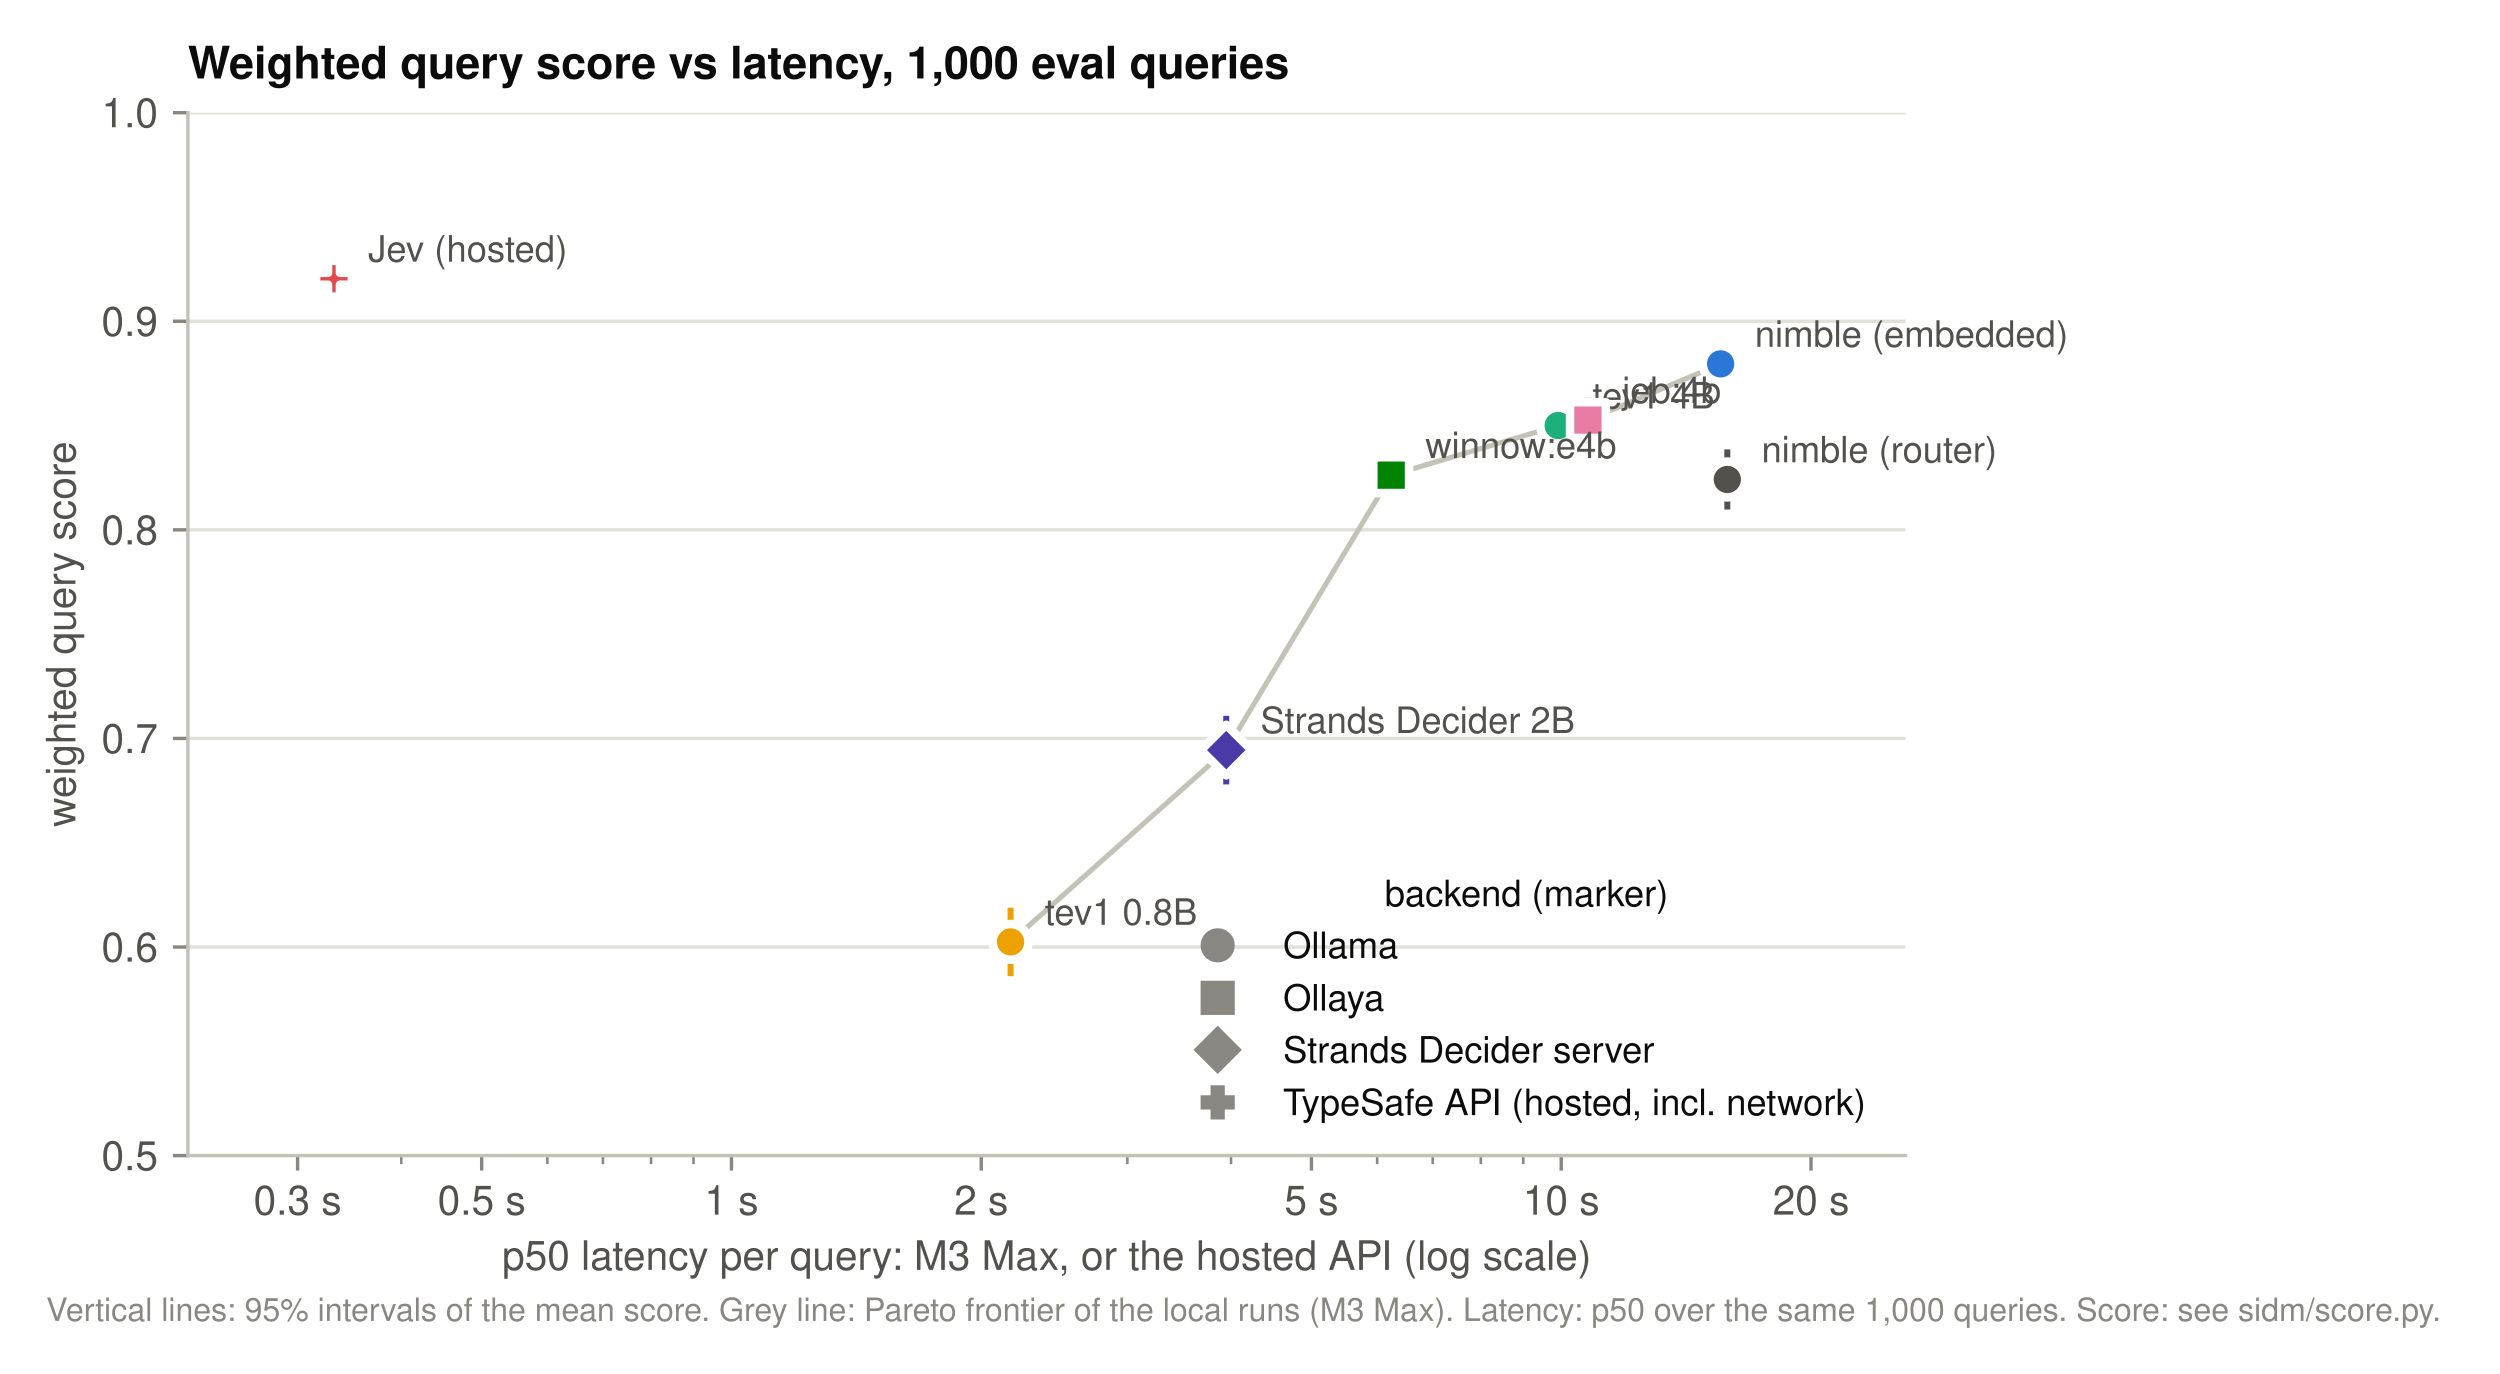
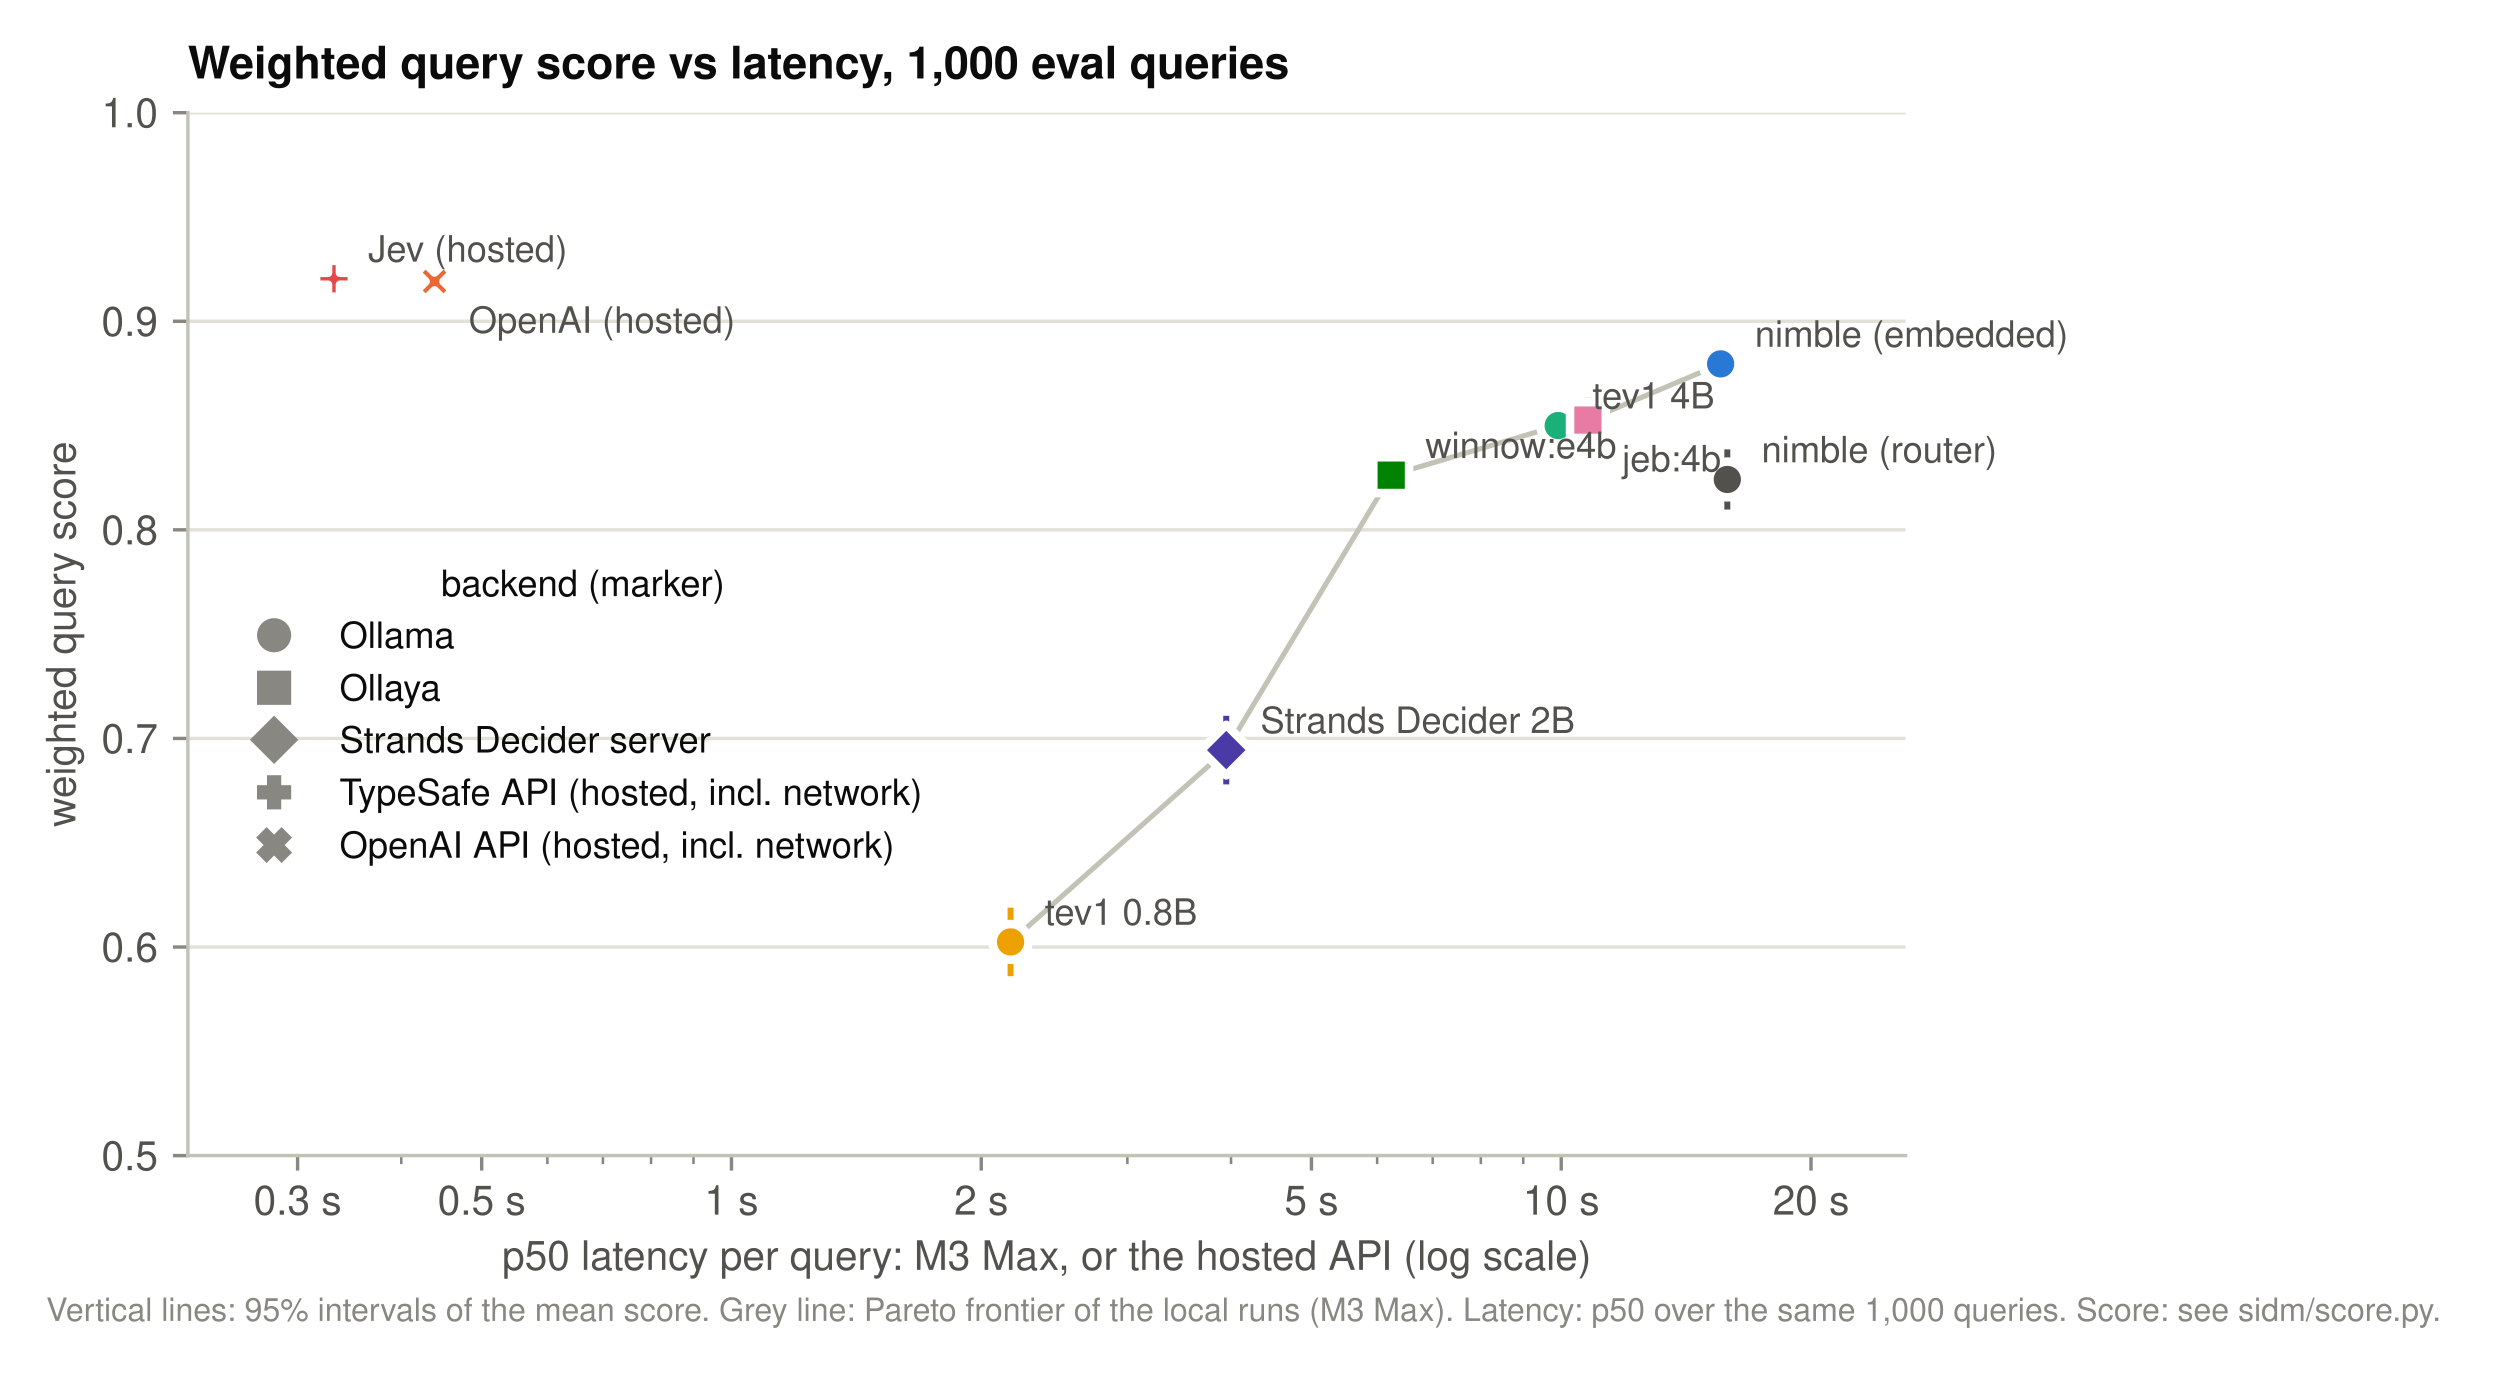
<svg xmlns="http://www.w3.org/2000/svg" xmlns:xlink="http://www.w3.org/1999/xlink" width="584.743pt" height="321.37pt" viewBox="0 0 584.743 321.37" version="1.1">
  <defs>
    <style type="text/css">*{stroke-linejoin: round; stroke-linecap: butt}</style>
  </defs>
  <g id="figure_1">
    <g id="patch_1">
      <path d="M 0 321.37  L 584.743 321.37  L 584.743 0  L 0 0  z " style="fill: #ffffff" />
    </g>
    <g id="axes_1">
      <g id="patch_2">
        <path d="M 43.944 270.293  L 445.704 270.293  L 445.704 26.357  L 43.944 26.357  z " style="fill: #ffffff" />
      </g>
      <g id="matplotlib.axis_1">
        <g id="xtick_1">
          <g id="line2d_1">
            <defs>
              <path id="mfe48f117c4" d="M 0 0  L 0 3.5  " style="stroke: #898781; stroke-width: 0.8" />
            </defs>
            <g>
              <use xlink:href="#mfe48f117c4" x="69.609" y="270.293" style="fill: #898781; stroke: #898781; stroke-width: 0.8" />
            </g>
          </g>
          <g id="text_1">
            <text style="fill: #52514e; font: 9.5px 'Helvetica', 'Arial', 'DejaVu Sans', 'Bitstream Vera Sans', 'Computer Modern Sans Serif', 'Lucida Grande', 'Verdana', 'Geneva', 'Lucid', 'Avant Garde', sans-serif; text-anchor: middle" x="69.609" y="284.107" transform="rotate(-0 69.60887 284.1075)">0.3 s</text>
          </g>
        </g>
        <g id="xtick_2">
          <g id="line2d_2">
            <g>
              <use xlink:href="#mfe48f117c4" x="112.665" y="270.293" style="fill: #898781; stroke: #898781; stroke-width: 0.8" />
            </g>
          </g>
          <g id="text_2">
            <text style="fill: #52514e; font: 9.5px 'Helvetica', 'Arial', 'DejaVu Sans', 'Bitstream Vera Sans', 'Computer Modern Sans Serif', 'Lucida Grande', 'Verdana', 'Geneva', 'Lucid', 'Avant Garde', sans-serif; text-anchor: middle" x="112.665" y="284.107" transform="rotate(-0 112.6649 284.1075)">0.5 s</text>
          </g>
        </g>
        <g id="xtick_3">
          <g id="line2d_3">
            <g>
              <use xlink:href="#mfe48f117c4" x="171.088" y="270.293" style="fill: #898781; stroke: #898781; stroke-width: 0.8" />
            </g>
          </g>
          <g id="text_3">
            <text style="fill: #52514e; font: 9.5px 'Helvetica', 'Arial', 'DejaVu Sans', 'Bitstream Vera Sans', 'Computer Modern Sans Serif', 'Lucida Grande', 'Verdana', 'Geneva', 'Lucid', 'Avant Garde', sans-serif; text-anchor: middle" x="171.088" y="284.107" transform="rotate(-0 171.0883 284.1075)">1 s</text>
          </g>
        </g>
        <g id="xtick_4">
          <g id="line2d_4">
            <g>
              <use xlink:href="#mfe48f117c4" x="229.512" y="270.293" style="fill: #898781; stroke: #898781; stroke-width: 0.8" />
            </g>
          </g>
          <g id="text_4">
            <text style="fill: #52514e; font: 9.5px 'Helvetica', 'Arial', 'DejaVu Sans', 'Bitstream Vera Sans', 'Computer Modern Sans Serif', 'Lucida Grande', 'Verdana', 'Geneva', 'Lucid', 'Avant Garde', sans-serif; text-anchor: middle" x="229.512" y="284.107" transform="rotate(-0 229.5117 284.1075)">2 s</text>
          </g>
        </g>
        <g id="xtick_5">
          <g id="line2d_5">
            <g>
              <use xlink:href="#mfe48f117c4" x="306.743" y="270.293" style="fill: #898781; stroke: #898781; stroke-width: 0.8" />
            </g>
          </g>
          <g id="text_5">
            <text style="fill: #52514e; font: 9.5px 'Helvetica', 'Arial', 'DejaVu Sans', 'Bitstream Vera Sans', 'Computer Modern Sans Serif', 'Lucida Grande', 'Verdana', 'Geneva', 'Lucid', 'Avant Garde', sans-serif; text-anchor: middle" x="306.743" y="284.107" transform="rotate(-0 306.7432 284.1075)">5 s</text>
          </g>
        </g>
        <g id="xtick_6">
          <g id="line2d_6">
            <g>
              <use xlink:href="#mfe48f117c4" x="365.167" y="270.293" style="fill: #898781; stroke: #898781; stroke-width: 0.8" />
            </g>
          </g>
          <g id="text_6">
            <text style="fill: #52514e; font: 9.5px 'Helvetica', 'Arial', 'DejaVu Sans', 'Bitstream Vera Sans', 'Computer Modern Sans Serif', 'Lucida Grande', 'Verdana', 'Geneva', 'Lucid', 'Avant Garde', sans-serif; text-anchor: middle" x="365.167" y="284.107" transform="rotate(-0 365.1666 284.1075)">10 s</text>
          </g>
        </g>
        <g id="xtick_7">
          <g id="line2d_7">
            <g>
              <use xlink:href="#mfe48f117c4" x="423.59" y="270.293" style="fill: #898781; stroke: #898781; stroke-width: 0.8" />
            </g>
          </g>
          <g id="text_7">
            <text style="fill: #52514e; font: 9.5px 'Helvetica', 'Arial', 'DejaVu Sans', 'Bitstream Vera Sans', 'Computer Modern Sans Serif', 'Lucida Grande', 'Verdana', 'Geneva', 'Lucid', 'Avant Garde', sans-serif; text-anchor: middle" x="423.59" y="284.107" transform="rotate(-0 423.59 284.1075)">20 s</text>
          </g>
        </g>
        <g id="xtick_8">
          <g id="line2d_8">
            <defs>
              <path id="m65a0caf0b0" d="M 0 0  L 0 2  " style="stroke: #898781; stroke-width: 0.6" />
            </defs>
            <g>
              <use xlink:href="#m65a0caf0b0" x="93.857" y="270.293" style="fill: #898781; stroke: #898781; stroke-width: 0.6" />
            </g>
          </g>
        </g>
        <g id="xtick_9">
          <g id="line2d_9">
            <g>
              <use xlink:href="#m65a0caf0b0" x="128.032" y="270.293" style="fill: #898781; stroke: #898781; stroke-width: 0.6" />
            </g>
          </g>
        </g>
        <g id="xtick_10">
          <g id="line2d_10">
            <g>
              <use xlink:href="#m65a0caf0b0" x="141.025" y="270.293" style="fill: #898781; stroke: #898781; stroke-width: 0.6" />
            </g>
          </g>
        </g>
        <g id="xtick_11">
          <g id="line2d_11">
            <g>
              <use xlink:href="#m65a0caf0b0" x="152.28" y="270.293" style="fill: #898781; stroke: #898781; stroke-width: 0.6" />
            </g>
          </g>
        </g>
        <g id="xtick_12">
          <g id="line2d_12">
            <g>
              <use xlink:href="#m65a0caf0b0" x="162.208" y="270.293" style="fill: #898781; stroke: #898781; stroke-width: 0.6" />
            </g>
          </g>
        </g>
        <g id="xtick_13">
          <g id="line2d_13">
            <g>
              <use xlink:href="#m65a0caf0b0" x="263.687" y="270.293" style="fill: #898781; stroke: #898781; stroke-width: 0.6" />
            </g>
          </g>
        </g>
        <g id="xtick_14">
          <g id="line2d_14">
            <g>
              <use xlink:href="#m65a0caf0b0" x="287.935" y="270.293" style="fill: #898781; stroke: #898781; stroke-width: 0.6" />
            </g>
          </g>
        </g>
        <g id="xtick_15">
          <g id="line2d_15">
            <g>
              <use xlink:href="#m65a0caf0b0" x="322.111" y="270.293" style="fill: #898781; stroke: #898781; stroke-width: 0.6" />
            </g>
          </g>
        </g>
        <g id="xtick_16">
          <g id="line2d_16">
            <g>
              <use xlink:href="#m65a0caf0b0" x="335.103" y="270.293" style="fill: #898781; stroke: #898781; stroke-width: 0.6" />
            </g>
          </g>
        </g>
        <g id="xtick_17">
          <g id="line2d_17">
            <g>
              <use xlink:href="#m65a0caf0b0" x="346.358" y="270.293" style="fill: #898781; stroke: #898781; stroke-width: 0.6" />
            </g>
          </g>
        </g>
        <g id="xtick_18">
          <g id="line2d_18">
            <g>
              <use xlink:href="#m65a0caf0b0" x="356.286" y="270.293" style="fill: #898781; stroke: #898781; stroke-width: 0.6" />
            </g>
          </g>
        </g>
        <g id="text_8">
          <text style="fill: #52514e; font: 9.5px 'Helvetica', 'Arial', 'DejaVu Sans', 'Bitstream Vera Sans', 'Computer Modern Sans Serif', 'Lucida Grande', 'Verdana', 'Geneva', 'Lucid', 'Avant Garde', sans-serif; text-anchor: middle" x="244.824" y="297.014" transform="rotate(-0 244.8239 297.0137)">p50 latency per query: M3 Max, or the hosted API (log scale)</text>
        </g>
      </g>
      <g id="matplotlib.axis_2">
        <g id="ytick_1">
          <g id="line2d_19">
            <path d="M 43.944 270.293  L 445.704 270.293  " clip-path="url(#p7a59d0e3da)" style="fill: none; stroke: #e1e0d9; stroke-width: 0.8; stroke-linecap: square" />
          </g>
          <g id="line2d_20">
            <defs>
              <path id="mfbda704cc7" d="M 0 0  L -3.5 0  " style="stroke: #898781; stroke-width: 0.8" />
            </defs>
            <g>
              <use xlink:href="#mfbda704cc7" x="43.944" y="270.293" style="fill: #898781; stroke: #898781; stroke-width: 0.8" />
            </g>
          </g>
          <g id="text_9">
            <text style="fill: #52514e; font: 9.5px 'Helvetica', 'Arial', 'DejaVu Sans', 'Bitstream Vera Sans', 'Computer Modern Sans Serif', 'Lucida Grande', 'Verdana', 'Geneva', 'Lucid', 'Avant Garde', sans-serif; text-anchor: end" x="36.944" y="273.7" transform="rotate(-0 36.94391 273.7001)">0.5</text>
          </g>
        </g>
        <g id="ytick_2">
          <g id="line2d_21">
            <path d="M 43.944 221.506  L 445.704 221.506  " clip-path="url(#p7a59d0e3da)" style="fill: none; stroke: #e1e0d9; stroke-width: 0.8; stroke-linecap: square" />
          </g>
          <g id="line2d_22">
            <g>
              <use xlink:href="#mfbda704cc7" x="43.944" y="221.506" style="fill: #898781; stroke: #898781; stroke-width: 0.8" />
            </g>
          </g>
          <g id="text_10">
            <text style="fill: #52514e; font: 9.5px 'Helvetica', 'Arial', 'DejaVu Sans', 'Bitstream Vera Sans', 'Computer Modern Sans Serif', 'Lucida Grande', 'Verdana', 'Geneva', 'Lucid', 'Avant Garde', sans-serif; text-anchor: end" x="36.944" y="224.913" transform="rotate(-0 36.94391 224.9129)">0.6</text>
          </g>
        </g>
        <g id="ytick_3">
          <g id="line2d_23">
            <path d="M 43.944 172.718  L 445.704 172.718  " clip-path="url(#p7a59d0e3da)" style="fill: none; stroke: #e1e0d9; stroke-width: 0.8; stroke-linecap: square" />
          </g>
          <g id="line2d_24">
            <g>
              <use xlink:href="#mfbda704cc7" x="43.944" y="172.718" style="fill: #898781; stroke: #898781; stroke-width: 0.8" />
            </g>
          </g>
          <g id="text_11">
            <text style="fill: #52514e; font: 9.5px 'Helvetica', 'Arial', 'DejaVu Sans', 'Bitstream Vera Sans', 'Computer Modern Sans Serif', 'Lucida Grande', 'Verdana', 'Geneva', 'Lucid', 'Avant Garde', sans-serif; text-anchor: end" x="36.944" y="176.126" transform="rotate(-0 36.94391 176.1257)">0.7</text>
          </g>
        </g>
        <g id="ytick_4">
          <g id="line2d_25">
            <path d="M 43.944 123.931  L 445.704 123.931  " clip-path="url(#p7a59d0e3da)" style="fill: none; stroke: #e1e0d9; stroke-width: 0.8; stroke-linecap: square" />
          </g>
          <g id="line2d_26">
            <g>
              <use xlink:href="#mfbda704cc7" x="43.944" y="123.931" style="fill: #898781; stroke: #898781; stroke-width: 0.8" />
            </g>
          </g>
          <g id="text_12">
            <text style="fill: #52514e; font: 9.5px 'Helvetica', 'Arial', 'DejaVu Sans', 'Bitstream Vera Sans', 'Computer Modern Sans Serif', 'Lucida Grande', 'Verdana', 'Geneva', 'Lucid', 'Avant Garde', sans-serif; text-anchor: end" x="36.944" y="127.339" transform="rotate(-0 36.94391 127.3385)">0.8</text>
          </g>
        </g>
        <g id="ytick_5">
          <g id="line2d_27">
            <path d="M 43.944 75.144  L 445.704 75.144  " clip-path="url(#p7a59d0e3da)" style="fill: none; stroke: #e1e0d9; stroke-width: 0.8; stroke-linecap: square" />
          </g>
          <g id="line2d_28">
            <g>
              <use xlink:href="#mfbda704cc7" x="43.944" y="75.144" style="fill: #898781; stroke: #898781; stroke-width: 0.8" />
            </g>
          </g>
          <g id="text_13">
            <text style="fill: #52514e; font: 9.5px 'Helvetica', 'Arial', 'DejaVu Sans', 'Bitstream Vera Sans', 'Computer Modern Sans Serif', 'Lucida Grande', 'Verdana', 'Geneva', 'Lucid', 'Avant Garde', sans-serif; text-anchor: end" x="36.944" y="78.551" transform="rotate(-0 36.94391 78.5513)">0.9</text>
          </g>
        </g>
        <g id="ytick_6">
          <g id="line2d_29">
            <path d="M 43.944 26.357  L 445.704 26.357  " clip-path="url(#p7a59d0e3da)" style="fill: none; stroke: #e1e0d9; stroke-width: 0.8; stroke-linecap: square" />
          </g>
          <g id="line2d_30">
            <g>
              <use xlink:href="#mfbda704cc7" x="43.944" y="26.357" style="fill: #898781; stroke: #898781; stroke-width: 0.8" />
            </g>
          </g>
          <g id="text_14">
            <text style="fill: #52514e; font: 9.5px 'Helvetica', 'Arial', 'DejaVu Sans', 'Bitstream Vera Sans', 'Computer Modern Sans Serif', 'Lucida Grande', 'Verdana', 'Geneva', 'Lucid', 'Avant Garde', sans-serif; text-anchor: end" x="36.944" y="29.764" transform="rotate(-0 36.94391 29.7641)">1.0</text>
          </g>
        </g>
        <g id="text_15">
          <text style="fill: #52514e; font: 9.5px 'Helvetica', 'Arial', 'DejaVu Sans', 'Bitstream Vera Sans', 'Computer Modern Sans Serif', 'Lucida Grande', 'Verdana', 'Geneva', 'Lucid', 'Avant Garde', sans-serif; text-anchor: middle" x="17.637" y="148.325" transform="rotate(-90 17.63703 148.3247)">weighted query score</text>
        </g>
      </g>
      <g id="line2d_31">
        <path d="M 236.371 220.312  L 286.814 175.445  L 325.395 111.141  L 364.461 99.536  L 371.412 98.256  L 402.452 85.111  " clip-path="url(#p7a59d0e3da)" style="fill: none; stroke: #c3c2b7; stroke-width: 1.2; stroke-linecap: square" />
      </g>
      <g id="LineCollection_1">
        <path d="M 78.119 68.632  L 78.119 61.768  " clip-path="url(#p7a59d0e3da)" style="fill: none; stroke: #e34948; stroke-width: 1.4" />
      </g>
      <g id="LineCollection_2">
+         <path d="M 101.635 69.313  L 101.635 62.359  " clip-path="url(#p7a59d0e3da)" style="fill: none; stroke: #eb6834; stroke-width: 1.4" />
+       </g>
+       <g id="LineCollection_3">
        <path d="M 402.452 90.05  L 402.452 80.173  " clip-path="url(#p7a59d0e3da)" style="fill: none; stroke: #2a78d6; stroke-width: 1.4" />
      </g>
-       <g id="LineCollection_3">
+       <g id="LineCollection_4">
        <path d="M 404.014 119.186  L 404.014 105.107  " clip-path="url(#p7a59d0e3da)" style="fill: none; stroke: #52514e; stroke-width: 1.4" />
      </g>
-       <g id="LineCollection_4">
+       <g id="LineCollection_5">
        <path d="M 364.461 104.115  L 364.461 94.957  " clip-path="url(#p7a59d0e3da)" style="fill: none; stroke: #1baf7a; stroke-width: 1.4" />
      </g>
-       <g id="LineCollection_5">
+       <g id="LineCollection_6">
        <path d="M 236.371 228.326  L 236.371 212.297  " clip-path="url(#p7a59d0e3da)" style="fill: none; stroke: #eda100; stroke-width: 1.4" />
      </g>
-       <g id="LineCollection_6">
+       <g id="LineCollection_7">
        <path d="M 371.412 103.47  L 371.412 93.043  " clip-path="url(#p7a59d0e3da)" style="fill: none; stroke: #e87ba4; stroke-width: 1.4" />
      </g>
-       <g id="LineCollection_7">
+       <g id="LineCollection_8">
        <path d="M 325.395 115.477  L 325.395 106.804  " clip-path="url(#p7a59d0e3da)" style="fill: none; stroke: #008300; stroke-width: 1.4" />
      </g>
-       <g id="LineCollection_8">
+       <g id="LineCollection_9">
        <path d="M 286.814 183.469  L 286.814 167.422  " clip-path="url(#p7a59d0e3da)" style="fill: none; stroke: #4a3aa7; stroke-width: 1.4" />
      </g>
      <g id="patch_3">
        <path d="M 43.944 270.293  L 43.944 26.357  " style="fill: none; stroke: #c3c2b7; stroke-width: 0.8; stroke-linejoin: miter; stroke-linecap: square" />
      </g>
      <g id="patch_4">
        <path d="M 43.944 270.293  L 445.704 270.293  " style="fill: none; stroke: #c3c2b7; stroke-width: 0.8; stroke-linejoin: miter; stroke-linecap: square" />
      </g>
      <g id="PathCollection_1">
        <defs>
          <path id="m55cbec0823" d="M -1.394 4.183  L 1.394 4.183  L 1.394 1.394  L 4.183 1.394  L 4.183 -1.394  L 1.394 -1.394  L 1.394 -4.183  L -1.394 -4.183  L -1.394 -1.394  L -4.183 -1.394  L -4.183 1.394  L -1.394 1.394  z " style="stroke: #ffffff; stroke-width: 2" />
        </defs>
        <g clip-path="url(#p7a59d0e3da)">
          <use xlink:href="#m55cbec0823" x="78.119" y="65.2" style="fill: #e34948; stroke: #ffffff; stroke-width: 2" />
        </g>
      </g>
+       <g id="PathCollection_2">
+         <defs>
+           <path id="m0b261c68a5" d="M -2.092 4.183  L 0 2.092  L 2.092 4.183  L 4.183 2.092  L 2.092 0  L 4.183 -2.092  L 2.092 -4.183  L 0 -2.092  L -2.092 -4.183  L -4.183 -2.092  L -2.092 0  L -4.183 2.092  z " style="stroke: #ffffff; stroke-width: 2" />
+         </defs>
+         <g clip-path="url(#p7a59d0e3da)">
+           <use xlink:href="#m0b261c68a5" x="101.635" y="65.836" style="fill: #eb6834; stroke: #ffffff; stroke-width: 2" />
+         </g>
+       </g>
+       <g id="PathCollection_3">
+         <defs>
+           <path id="m7345d1a104" d="M 0 4.183  C 1.109 4.183 2.174 3.743 2.958 2.958  C 3.743 2.174 4.183 1.109 4.183 0  C 4.183 -1.109 3.743 -2.174 2.958 -2.958  C 2.174 -3.743 1.109 -4.183 0 -4.183  C -1.109 -4.183 -2.174 -3.743 -2.958 -2.958  C -3.743 -2.174 -4.183 -1.109 -4.183 0  C -4.183 1.109 -3.743 2.174 -2.958 2.958  C -2.174 3.743 -1.109 4.183 0 4.183  z " style="stroke: #ffffff; stroke-width: 2" />
+         </defs>
+         <g clip-path="url(#p7a59d0e3da)">
+           <use xlink:href="#m7345d1a104" x="402.452" y="85.111" style="fill: #2a78d6; stroke: #ffffff; stroke-width: 2" />
+         </g>
+       </g>
+       <g id="PathCollection_4">
+         <defs>
+           <path id="md1af165ce3" d="M 0 4.183  C 1.109 4.183 2.174 3.743 2.958 2.958  C 3.743 2.174 4.183 1.109 4.183 0  C 4.183 -1.109 3.743 -2.174 2.958 -2.958  C 2.174 -3.743 1.109 -4.183 0 -4.183  C -1.109 -4.183 -2.174 -3.743 -2.958 -2.958  C -3.743 -2.174 -4.183 -1.109 -4.183 0  C -4.183 1.109 -3.743 2.174 -2.958 2.958  C -2.174 3.743 -1.109 4.183 0 4.183  z " style="stroke: #ffffff; stroke-width: 2" />
+         </defs>
+         <g clip-path="url(#p7a59d0e3da)">
+           <use xlink:href="#md1af165ce3" x="404.014" y="112.147" style="fill: #52514e; stroke: #ffffff; stroke-width: 2" />
+         </g>
+       </g>
+       <g id="PathCollection_5">
+         <defs>
+           <path id="mab2448efdc" d="M 0 4.183  C 1.109 4.183 2.174 3.743 2.958 2.958  C 3.743 2.174 4.183 1.109 4.183 0  C 4.183 -1.109 3.743 -2.174 2.958 -2.958  C 2.174 -3.743 1.109 -4.183 0 -4.183  C -1.109 -4.183 -2.174 -3.743 -2.958 -2.958  C -3.743 -2.174 -4.183 -1.109 -4.183 0  C -4.183 1.109 -3.743 2.174 -2.958 2.958  C -2.174 3.743 -1.109 4.183 0 4.183  z " style="stroke: #ffffff; stroke-width: 2" />
+         </defs>
+         <g clip-path="url(#p7a59d0e3da)">
+           <use xlink:href="#mab2448efdc" x="364.461" y="99.536" style="fill: #1baf7a; stroke: #ffffff; stroke-width: 2" />
+         </g>
+       </g>
+       <g id="PathCollection_6">
+         <defs>
+           <path id="m73e20fe75e" d="M 0 4.183  C 1.109 4.183 2.174 3.743 2.958 2.958  C 3.743 2.174 4.183 1.109 4.183 0  C 4.183 -1.109 3.743 -2.174 2.958 -2.958  C 2.174 -3.743 1.109 -4.183 0 -4.183  C -1.109 -4.183 -2.174 -3.743 -2.958 -2.958  C -3.743 -2.174 -4.183 -1.109 -4.183 0  C -4.183 1.109 -3.743 2.174 -2.958 2.958  C -2.174 3.743 -1.109 4.183 0 4.183  z " style="stroke: #ffffff; stroke-width: 2" />
+         </defs>
+         <g clip-path="url(#p7a59d0e3da)">
+           <use xlink:href="#m73e20fe75e" x="236.371" y="220.312" style="fill: #eda100; stroke: #ffffff; stroke-width: 2" />
+         </g>
+       </g>
+       <g id="PathCollection_7">
+         <defs>
+           <path id="m01c387eda3" d="M -4.183 4.183  L 4.183 4.183  L 4.183 -4.183  L -4.183 -4.183  z " style="stroke: #ffffff; stroke-width: 2" />
+         </defs>
+         <g clip-path="url(#p7a59d0e3da)">
+           <use xlink:href="#m01c387eda3" x="371.412" y="98.256" style="fill: #e87ba4; stroke: #ffffff; stroke-width: 2" />
+         </g>
+       </g>
+       <g id="PathCollection_8">
+         <defs>
+           <path id="mec9a3d1fc0" d="M -4.183 4.183  L 4.183 4.183  L 4.183 -4.183  L -4.183 -4.183  z " style="stroke: #ffffff; stroke-width: 2" />
+         </defs>
+         <g clip-path="url(#p7a59d0e3da)">
+           <use xlink:href="#mec9a3d1fc0" x="325.395" y="111.141" style="fill: #008300; stroke: #ffffff; stroke-width: 2" />
+         </g>
+       </g>
+       <g id="PathCollection_9">
+         <defs>
+           <path id="mf32154e1c8" d="M -0 5.916  L 5.916 0  L 0 -5.916  L -5.916 -0  z " style="stroke: #ffffff; stroke-width: 2" />
+         </defs>
+         <g clip-path="url(#p7a59d0e3da)">
+           <use xlink:href="#mf32154e1c8" x="286.814" y="175.445" style="fill: #4a3aa7; stroke: #ffffff; stroke-width: 2" />
+         </g>
+       </g>
      <g id="text_16">
        <text style="fill: #52514e; font: 8.5px 'Helvetica', 'Arial', 'DejaVu Sans', 'Bitstream Vera Sans', 'Computer Modern Sans Serif', 'Lucida Grande', 'Verdana', 'Geneva', 'Lucid', 'Avant Garde', sans-serif; text-anchor: start" x="86.119" y="61.2" transform="rotate(-0 86.1194 61.19979)">Jev (hosted)</text>
      </g>
-       <g id="PathCollection_2">
-         <defs>
-           <path id="m7345d1a104" d="M 0 4.183  C 1.109 4.183 2.174 3.743 2.958 2.958  C 3.743 2.174 4.183 1.109 4.183 0  C 4.183 -1.109 3.743 -2.174 2.958 -2.958  C 2.174 -3.743 1.109 -4.183 0 -4.183  C -1.109 -4.183 -2.174 -3.743 -2.958 -2.958  C -3.743 -2.174 -4.183 -1.109 -4.183 0  C -4.183 1.109 -3.743 2.174 -2.958 2.958  C -2.174 3.743 -1.109 4.183 0 4.183  z " style="stroke: #ffffff; stroke-width: 2" />
-         </defs>
-         <g clip-path="url(#p7a59d0e3da)">
-           <use xlink:href="#m7345d1a104" x="402.452" y="85.111" style="fill: #2a78d6; stroke: #ffffff; stroke-width: 2" />
-         </g>
-       </g>
      <g id="text_17">
+         <text style="fill: #52514e; font: 8.5px 'Helvetica', 'Arial', 'DejaVu Sans', 'Bitstream Vera Sans', 'Computer Modern Sans Serif', 'Lucida Grande', 'Verdana', 'Geneva', 'Lucid', 'Avant Garde', sans-serif; text-anchor: start" x="109.635" y="77.836" transform="rotate(-0 109.6352 77.83576)">OpenAI (hosted)</text>
+       </g>
+       <g id="text_18">
+         <text style="fill: #52514e; font: 8.5px 'Helvetica', 'Arial', 'DejaVu Sans', 'Bitstream Vera Sans', 'Computer Modern Sans Serif', 'Lucida Grande', 'Verdana', 'Geneva', 'Lucid', 'Avant Garde', sans-serif; text-anchor: start" x="244.371" y="216.312" transform="rotate(-0 244.3707 216.3115)">tev1 0.8B</text>
+       </g>
+       <g id="text_19">
+         <text style="fill: #52514e; font: 8.5px 'Helvetica', 'Arial', 'DejaVu Sans', 'Bitstream Vera Sans', 'Computer Modern Sans Serif', 'Lucida Grande', 'Verdana', 'Geneva', 'Lucid', 'Avant Garde', sans-serif; text-anchor: start" x="294.814" y="171.445" transform="rotate(-0 294.814 171.4455)">Strands Decider 2B</text>
+       </g>
+       <g id="text_20">
+         <text style="fill: #52514e; font: 8.5px 'Helvetica', 'Arial', 'DejaVu Sans', 'Bitstream Vera Sans', 'Computer Modern Sans Serif', 'Lucida Grande', 'Verdana', 'Geneva', 'Lucid', 'Avant Garde', sans-serif; text-anchor: start" x="333.395" y="107.141" transform="rotate(-0 333.3946 107.1407)">winnow:e4b</text>
+       </g>
+       <g id="text_21">
+         <text style="fill: #52514e; font: 8.5px 'Helvetica', 'Arial', 'DejaVu Sans', 'Bitstream Vera Sans', 'Computer Modern Sans Serif', 'Lucida Grande', 'Verdana', 'Geneva', 'Lucid', 'Avant Garde', sans-serif; text-anchor: start" x="372.461" y="95.536" transform="rotate(-0 372.461 95.53605)">tev1 4B</text>
+       </g>
+       <g id="text_22">
+         <text style="fill: #52514e; font: 8.5px 'Helvetica', 'Arial', 'DejaVu Sans', 'Bitstream Vera Sans', 'Computer Modern Sans Serif', 'Lucida Grande', 'Verdana', 'Geneva', 'Lucid', 'Avant Garde', sans-serif; text-anchor: start" x="379.412" y="110.256" transform="rotate(-0 379.4125 110.2564)">jeb:4b</text>
+       </g>
+       <g id="text_23">
        <text style="fill: #52514e; font: 8.5px 'Helvetica', 'Arial', 'DejaVu Sans', 'Bitstream Vera Sans', 'Computer Modern Sans Serif', 'Lucida Grande', 'Verdana', 'Geneva', 'Lucid', 'Avant Garde', sans-serif; text-anchor: start" x="410.452" y="81.111" transform="rotate(-0 410.4519 81.11122)">nimble (embedded)</text>
      </g>
-       <g id="PathCollection_3">
-         <defs>
-           <path id="md1af165ce3" d="M 0 4.183  C 1.109 4.183 2.174 3.743 2.958 2.958  C 3.743 2.174 4.183 1.109 4.183 0  C 4.183 -1.109 3.743 -2.174 2.958 -2.958  C 2.174 -3.743 1.109 -4.183 0 -4.183  C -1.109 -4.183 -2.174 -3.743 -2.958 -2.958  C -3.743 -2.174 -4.183 -1.109 -4.183 0  C -4.183 1.109 -3.743 2.174 -2.958 2.958  C -2.174 3.743 -1.109 4.183 0 4.183  z " style="stroke: #ffffff; stroke-width: 2" />
-         </defs>
-         <g clip-path="url(#p7a59d0e3da)">
-           <use xlink:href="#md1af165ce3" x="404.014" y="112.147" style="fill: #52514e; stroke: #ffffff; stroke-width: 2" />
-         </g>
-       </g>
-       <g id="text_18">
+       <g id="text_24">
        <text style="fill: #52514e; font: 8.5px 'Helvetica', 'Arial', 'DejaVu Sans', 'Bitstream Vera Sans', 'Computer Modern Sans Serif', 'Lucida Grande', 'Verdana', 'Geneva', 'Lucid', 'Avant Garde', sans-serif; text-anchor: start" x="412.014" y="108.147" transform="rotate(-0 412.0135 108.1465)">nimble (router)</text>
      </g>
-       <g id="PathCollection_4">
-         <defs>
-           <path id="mab2448efdc" d="M 0 4.183  C 1.109 4.183 2.174 3.743 2.958 2.958  C 3.743 2.174 4.183 1.109 4.183 0  C 4.183 -1.109 3.743 -2.174 2.958 -2.958  C 2.174 -3.743 1.109 -4.183 0 -4.183  C -1.109 -4.183 -2.174 -3.743 -2.958 -2.958  C -3.743 -2.174 -4.183 -1.109 -4.183 0  C -4.183 1.109 -3.743 2.174 -2.958 2.958  C -2.174 3.743 -1.109 4.183 0 4.183  z " style="stroke: #ffffff; stroke-width: 2" />
-         </defs>
-         <g clip-path="url(#p7a59d0e3da)">
-           <use xlink:href="#mab2448efdc" x="364.461" y="99.536" style="fill: #1baf7a; stroke: #ffffff; stroke-width: 2" />
-         </g>
-       </g>
-       <g id="text_19">
-         <text style="fill: #52514e; font: 8.5px 'Helvetica', 'Arial', 'DejaVu Sans', 'Bitstream Vera Sans', 'Computer Modern Sans Serif', 'Lucida Grande', 'Verdana', 'Geneva', 'Lucid', 'Avant Garde', sans-serif; text-anchor: start" x="372.461" y="95.536" transform="rotate(-0 372.461 95.53605)">tev1 4B</text>
-       </g>
-       <g id="PathCollection_5">
-         <defs>
-           <path id="m73e20fe75e" d="M 0 4.183  C 1.109 4.183 2.174 3.743 2.958 2.958  C 3.743 2.174 4.183 1.109 4.183 0  C 4.183 -1.109 3.743 -2.174 2.958 -2.958  C 2.174 -3.743 1.109 -4.183 0 -4.183  C -1.109 -4.183 -2.174 -3.743 -2.958 -2.958  C -3.743 -2.174 -4.183 -1.109 -4.183 0  C -4.183 1.109 -3.743 2.174 -2.958 2.958  C -2.174 3.743 -1.109 4.183 0 4.183  z " style="stroke: #ffffff; stroke-width: 2" />
-         </defs>
-         <g clip-path="url(#p7a59d0e3da)">
-           <use xlink:href="#m73e20fe75e" x="236.371" y="220.312" style="fill: #eda100; stroke: #ffffff; stroke-width: 2" />
-         </g>
-       </g>
-       <g id="text_20">
-         <text style="fill: #52514e; font: 8.5px 'Helvetica', 'Arial', 'DejaVu Sans', 'Bitstream Vera Sans', 'Computer Modern Sans Serif', 'Lucida Grande', 'Verdana', 'Geneva', 'Lucid', 'Avant Garde', sans-serif; text-anchor: start" x="244.371" y="216.312" transform="rotate(-0 244.3707 216.3115)">tev1 0.8B</text>
-       </g>
-       <g id="PathCollection_6">
-         <defs>
-           <path id="m01c387eda3" d="M -4.183 4.183  L 4.183 4.183  L 4.183 -4.183  L -4.183 -4.183  z " style="stroke: #ffffff; stroke-width: 2" />
-         </defs>
-         <g clip-path="url(#p7a59d0e3da)">
-           <use xlink:href="#m01c387eda3" x="371.412" y="98.256" style="fill: #e87ba4; stroke: #ffffff; stroke-width: 2" />
-         </g>
-       </g>
-       <g id="text_21">
-         <text style="fill: #52514e; font: 8.5px 'Helvetica', 'Arial', 'DejaVu Sans', 'Bitstream Vera Sans', 'Computer Modern Sans Serif', 'Lucida Grande', 'Verdana', 'Geneva', 'Lucid', 'Avant Garde', sans-serif; text-anchor: start" x="379.412" y="94.256" transform="rotate(-0 379.4125 94.25642)">jeb:4b</text>
-       </g>
-       <g id="PathCollection_7">
-         <defs>
-           <path id="mec9a3d1fc0" d="M -4.183 4.183  L 4.183 4.183  L 4.183 -4.183  L -4.183 -4.183  z " style="stroke: #ffffff; stroke-width: 2" />
-         </defs>
-         <g clip-path="url(#p7a59d0e3da)">
-           <use xlink:href="#mec9a3d1fc0" x="325.395" y="111.141" style="fill: #008300; stroke: #ffffff; stroke-width: 2" />
-         </g>
-       </g>
-       <g id="text_22">
-         <text style="fill: #52514e; font: 8.5px 'Helvetica', 'Arial', 'DejaVu Sans', 'Bitstream Vera Sans', 'Computer Modern Sans Serif', 'Lucida Grande', 'Verdana', 'Geneva', 'Lucid', 'Avant Garde', sans-serif; text-anchor: start" x="333.395" y="107.141" transform="rotate(-0 333.3946 107.1407)">winnow:e4b</text>
-       </g>
-       <g id="PathCollection_8">
-         <defs>
-           <path id="mf32154e1c8" d="M -0 5.916  L 5.916 0  L 0 -5.916  L -5.916 -0  z " style="stroke: #ffffff; stroke-width: 2" />
-         </defs>
-         <g clip-path="url(#p7a59d0e3da)">
-           <use xlink:href="#mf32154e1c8" x="286.814" y="175.445" style="fill: #4a3aa7; stroke: #ffffff; stroke-width: 2" />
-         </g>
-       </g>
-       <g id="text_23">
-         <text style="fill: #52514e; font: 8.5px 'Helvetica', 'Arial', 'DejaVu Sans', 'Bitstream Vera Sans', 'Computer Modern Sans Serif', 'Lucida Grande', 'Verdana', 'Geneva', 'Lucid', 'Avant Garde', sans-serif; text-anchor: start" x="294.814" y="171.445" transform="rotate(-0 294.814 171.4455)">Strands Decider 2B</text>
-       </g>
-       <g id="text_24">
+       <g id="text_25">
        <text style="fill: #0b0b0b; font: 700 10.5px 'Helvetica', 'Arial', 'DejaVu Sans', 'Bitstream Vera Sans', 'Computer Modern Sans Serif', 'Lucida Grande', 'Verdana', 'Geneva', 'Lucid', 'Avant Garde', sans-serif; text-anchor: start" x="43.944" y="18.357" transform="rotate(-0 43.94391 18.35672)">Weighted query score vs latency, 1,000 eval queries</text>
      </g>
      <g id="legend_1">
-         <g id="text_25">
-           <text style="fill: #0b0b0b; font: 8.5px 'Helvetica', 'Arial', 'DejaVu Sans', 'Bitstream Vera Sans', 'Computer Modern Sans Serif', 'Lucida Grande', 'Verdana', 'Geneva', 'Lucid', 'Avant Garde', sans-serif; text-anchor: start" x="323.882" y="211.961" transform="rotate(-0 323.8823 211.9615)">backend (marker)</text>
+         <g id="text_26">
+           <text style="fill: #0b0b0b; font: 8.5px 'Helvetica', 'Arial', 'DejaVu Sans', 'Bitstream Vera Sans', 'Computer Modern Sans Serif', 'Lucida Grande', 'Verdana', 'Geneva', 'Lucid', 'Avant Garde', sans-serif; text-anchor: start" x="103.183" y="139.436" transform="rotate(-0 103.183 139.4363)">backend (marker)</text>
        </g>
        <g id="line2d_32">
          <defs>
            <path id="m20682d3e0f" d="M 0 3.5  C 0.928 3.5 1.819 3.131 2.475 2.475  C 3.131 1.819 3.5 0.928 3.5 0  C 3.5 -0.928 3.131 -1.819 2.475 -2.475  C 1.819 -3.131 0.928 -3.5 0 -3.5  C -0.928 -3.5 -1.819 -3.131 -2.475 -2.475  C -3.131 -1.819 -3.5 -0.928 -3.5 0  C -3.5 0.928 -3.131 1.819 -2.475 2.475  C -1.819 3.131 -0.928 3.5 0 3.5  z " style="stroke: #898781" />
          </defs>
          <g>
-             <use xlink:href="#m20682d3e0f" x="284.811" y="221.106" style="fill: #898781; stroke: #898781" />
-           </g>
-         </g>
-         <g id="text_26">
-           <text style="fill: #0b0b0b; font: 8.5px 'Helvetica', 'Arial', 'DejaVu Sans', 'Bitstream Vera Sans', 'Computer Modern Sans Serif', 'Lucida Grande', 'Verdana', 'Geneva', 'Lucid', 'Avant Garde', sans-serif; text-anchor: start" x="300.111" y="224.081" transform="rotate(-0 300.1109 224.0806)">Ollama</text>
+             <use xlink:href="#m20682d3e0f" x="64.112" y="148.58" style="fill: #898781; stroke: #898781" />
+           </g>
+         </g>
+         <g id="text_27">
+           <text style="fill: #0b0b0b; font: 8.5px 'Helvetica', 'Arial', 'DejaVu Sans', 'Bitstream Vera Sans', 'Computer Modern Sans Serif', 'Lucida Grande', 'Verdana', 'Geneva', 'Lucid', 'Avant Garde', sans-serif; text-anchor: start" x="79.412" y="151.555" transform="rotate(-0 79.41151 151.5555)">Ollama</text>
        </g>
        <g id="line2d_33">
          <defs>
            <path id="maf56c9fa60" d="M -3.5 3.5  L 3.5 3.5  L 3.5 -3.5  L -3.5 -3.5  z " style="stroke: #898781; stroke-linejoin: miter" />
          </defs>
          <g>
-             <use xlink:href="#maf56c9fa60" x="284.811" y="233.391" style="fill: #898781; stroke: #898781; stroke-linejoin: miter" />
-           </g>
-         </g>
-         <g id="text_27">
-           <text style="fill: #0b0b0b; font: 8.5px 'Helvetica', 'Arial', 'DejaVu Sans', 'Bitstream Vera Sans', 'Computer Modern Sans Serif', 'Lucida Grande', 'Verdana', 'Geneva', 'Lucid', 'Avant Garde', sans-serif; text-anchor: start" x="300.111" y="236.366" transform="rotate(-0 300.1109 236.3658)">Ollaya</text>
+             <use xlink:href="#maf56c9fa60" x="64.112" y="160.866" style="fill: #898781; stroke: #898781; stroke-linejoin: miter" />
+           </g>
+         </g>
+         <g id="text_28">
+           <text style="fill: #0b0b0b; font: 8.5px 'Helvetica', 'Arial', 'DejaVu Sans', 'Bitstream Vera Sans', 'Computer Modern Sans Serif', 'Lucida Grande', 'Verdana', 'Geneva', 'Lucid', 'Avant Garde', sans-serif; text-anchor: start" x="79.412" y="163.841" transform="rotate(-0 79.41151 163.8406)">Ollaya</text>
        </g>
        <g id="line2d_34">
          <defs>
            <path id="mb989921103" d="M -0 4.95  L 4.95 0  L 0 -4.95  L -4.95 -0  z " style="stroke: #898781; stroke-linejoin: miter" />
          </defs>
          <g>
-             <use xlink:href="#mb989921103" x="284.811" y="245.56" style="fill: #898781; stroke: #898781; stroke-linejoin: miter" />
-           </g>
-         </g>
-         <g id="text_28">
-           <text style="fill: #0b0b0b; font: 8.5px 'Helvetica', 'Arial', 'DejaVu Sans', 'Bitstream Vera Sans', 'Computer Modern Sans Serif', 'Lucida Grande', 'Verdana', 'Geneva', 'Lucid', 'Avant Garde', sans-serif; text-anchor: start" x="300.111" y="248.535" transform="rotate(-0 300.1109 248.5354)">Strands Decider server</text>
+             <use xlink:href="#mb989921103" x="64.112" y="173.035" style="fill: #898781; stroke: #898781; stroke-linejoin: miter" />
+           </g>
+         </g>
+         <g id="text_29">
+           <text style="fill: #0b0b0b; font: 8.5px 'Helvetica', 'Arial', 'DejaVu Sans', 'Bitstream Vera Sans', 'Computer Modern Sans Serif', 'Lucida Grande', 'Verdana', 'Geneva', 'Lucid', 'Avant Garde', sans-serif; text-anchor: start" x="79.412" y="176.01" transform="rotate(-0 79.41151 176.0102)">Strands Decider server</text>
        </g>
        <g id="line2d_35">
          <defs>
            <path id="mffddb95e78" d="M -1.167 3.5  L 1.167 3.5  L 1.167 1.167  L 3.5 1.167  L 3.5 -1.167  L 1.167 -1.167  L 1.167 -3.5  L -1.167 -3.5  L -1.167 -1.167  L -3.5 -1.167  L -3.5 1.167  L -1.167 1.167  z " style="stroke: #898781; stroke-linejoin: miter" />
          </defs>
          <g>
-             <use xlink:href="#mffddb95e78" x="284.811" y="257.846" style="fill: #898781; stroke: #898781; stroke-linejoin: miter" />
-           </g>
-         </g>
-         <g id="text_29">
-           <text style="fill: #0b0b0b; font: 8.5px 'Helvetica', 'Arial', 'DejaVu Sans', 'Bitstream Vera Sans', 'Computer Modern Sans Serif', 'Lucida Grande', 'Verdana', 'Geneva', 'Lucid', 'Avant Garde', sans-serif; text-anchor: start" x="300.111" y="260.821" transform="rotate(-0 300.1109 260.8205)">TypeSafe API (hosted, incl. network)</text>
+             <use xlink:href="#mffddb95e78" x="64.112" y="185.32" style="fill: #898781; stroke: #898781; stroke-linejoin: miter" />
+           </g>
+         </g>
+         <g id="text_30">
+           <text style="fill: #0b0b0b; font: 8.5px 'Helvetica', 'Arial', 'DejaVu Sans', 'Bitstream Vera Sans', 'Computer Modern Sans Serif', 'Lucida Grande', 'Verdana', 'Geneva', 'Lucid', 'Avant Garde', sans-serif; text-anchor: start" x="79.412" y="188.295" transform="rotate(-0 79.41151 188.2954)">TypeSafe API (hosted, incl. network)</text>
+         </g>
+         <g id="line2d_36">
+           <defs>
+             <path id="m24c53775fb" d="M -1.75 3.5  L 0 1.75  L 1.75 3.5  L 3.5 1.75  L 1.75 0  L 3.5 -1.75  L 1.75 -3.5  L 0 -1.75  L -1.75 -3.5  L -3.5 -1.75  L -1.75 0  L -3.5 1.75  z " style="stroke: #898781; stroke-linejoin: miter" />
+           </defs>
+           <g>
+             <use xlink:href="#m24c53775fb" x="64.112" y="197.656" style="fill: #898781; stroke: #898781; stroke-linejoin: miter" />
+           </g>
+         </g>
+         <g id="text_31">
+           <text style="fill: #0b0b0b; font: 8.5px 'Helvetica', 'Arial', 'DejaVu Sans', 'Bitstream Vera Sans', 'Computer Modern Sans Serif', 'Lucida Grande', 'Verdana', 'Geneva', 'Lucid', 'Avant Garde', sans-serif; text-anchor: start" x="79.412" y="200.631" transform="rotate(-0 79.41151 200.631)">OpenAI API (hosted, incl. network)</text>
        </g>
      </g>
    </g>
-     <g id="text_30">
+     <g id="text_32">
      <text style="fill: #898781; font: 7.5px 'Helvetica', 'Arial', 'DejaVu Sans', 'Bitstream Vera Sans', 'Computer Modern Sans Serif', 'Lucida Grande', 'Verdana', 'Geneva', 'Lucid', 'Avant Garde', sans-serif; text-anchor: start" x="10.8" y="308.962" transform="rotate(-0 10.8 308.9622)">Vertical lines: 95% intervals of the mean score. Grey line: Pareto frontier of the local runs (M3 Max). Latency: p50 over the same 1,000 queries. Score: see sidm/score.py.</text>
    </g>
  </g>
  <defs>
    <clipPath id="p7a59d0e3da">
      <rect x="43.944" y="26.357" width="401.76" height="243.936" />
    </clipPath>
  </defs>
</svg>
